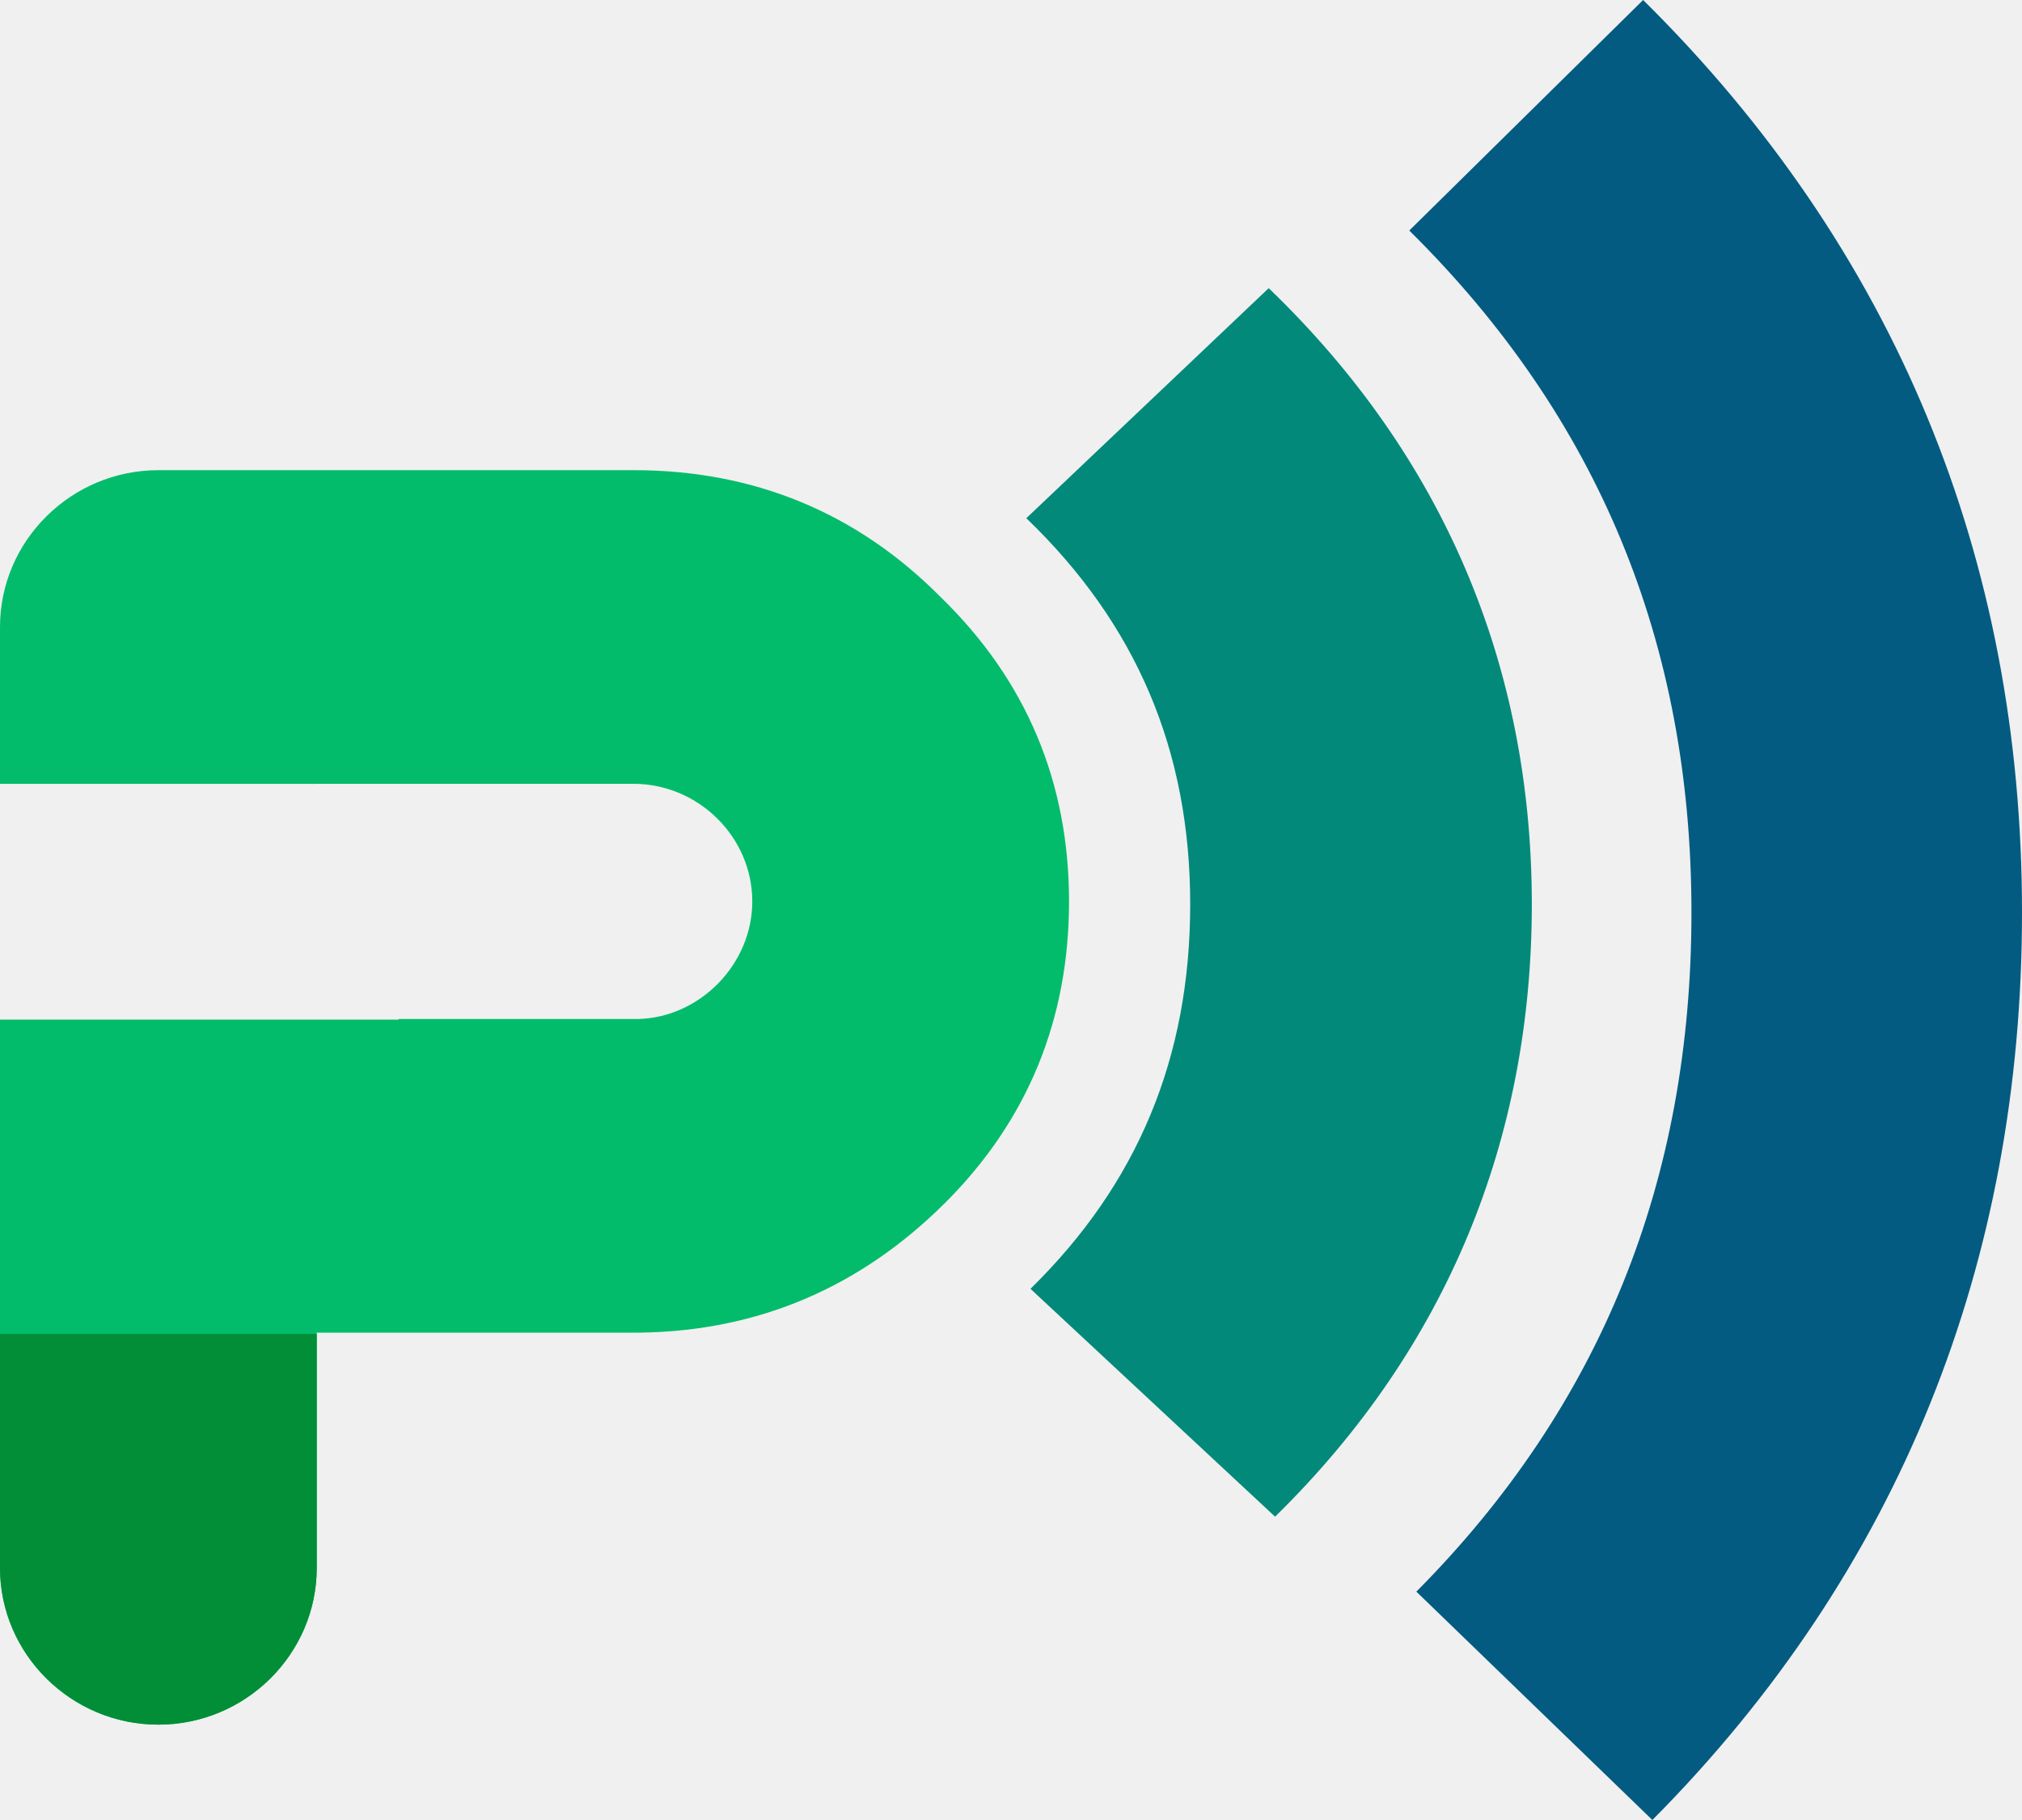
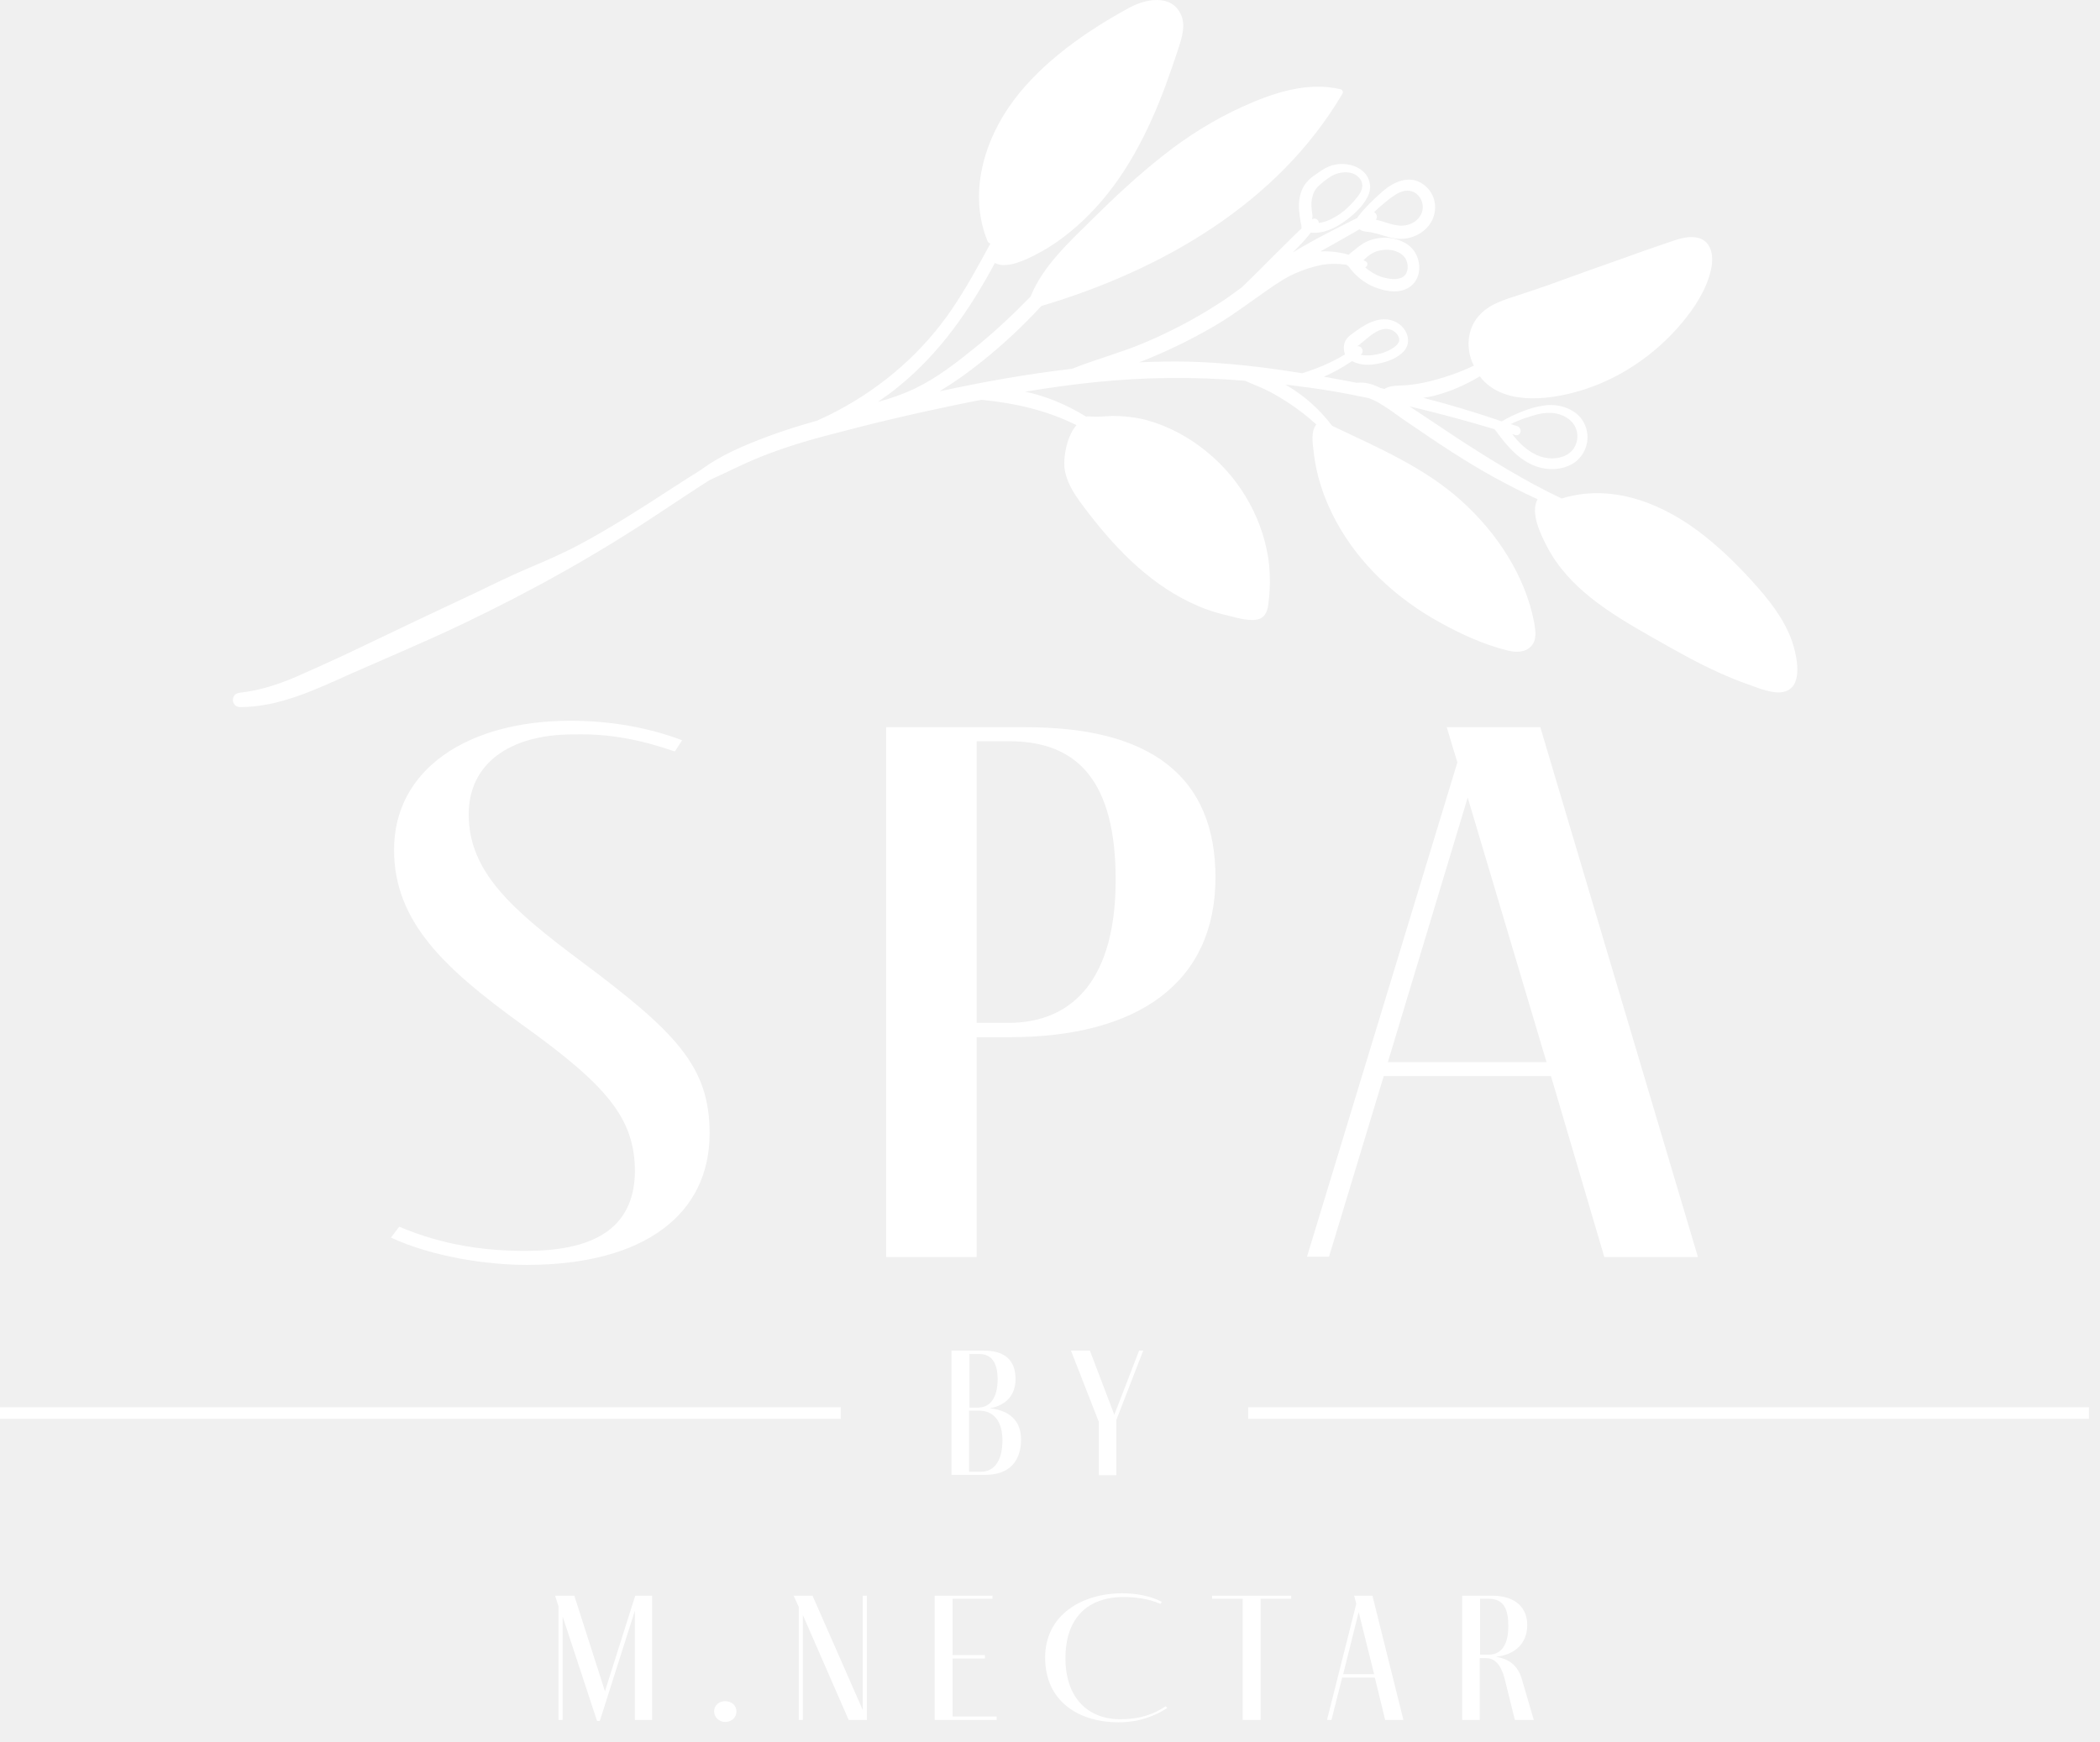
- <svg xmlns="http://www.w3.org/2000/svg" viewBox="0 0 40 36" fill="none">
-   <path fill-rule="evenodd" clip-rule="evenodd" d="M3.133 34.114C1.41 34.114 1.59211e-07 32.718 1.47613e-07 31.012L7.38884e-08 20.168L7.886 20.168L7.886 20.156L12.626 20.156C13.848 20.125 14.882 19.071 14.882 17.83C14.882 16.558 13.817 15.504 12.532 15.504L6.266 15.504L6.266 15.505L4.21887e-08 15.505L2.10878e-08 12.402C9.48962e-09 10.696 1.41 9.3 3.133 9.3L12.532 9.3C14.913 9.3 16.95 10.138 18.61 11.812C20.302 13.456 21.148 15.473 21.148 17.83C21.148 20.156 20.334 22.172 18.673 23.816C17.013 25.46 15.007 26.329 12.658 26.36L6.266 26.36L6.266 31.012C6.266 32.718 4.856 34.114 3.133 34.114Z" fill="#02BC6B" />
-   <path fill-rule="evenodd" clip-rule="evenodd" d="M25.098 5.7C28.559 9.029 30.303 13.174 30.303 17.887C30.303 22.52 28.632 26.661 25.224 30L20.385 25.493C22.505 23.417 23.545 20.917 23.545 17.887C23.545 14.833 22.473 12.337 20.303 10.25L25.098 5.7Z" fill="#02897A" />
-   <path fill-rule="evenodd" clip-rule="evenodd" d="M32.505 -3.14562e-08C37.491 4.928 40 11.038 40 18.051C40 24.955 37.592 31.061 32.688 36L28.019 31.483C31.672 27.804 33.461 23.342 33.461 18.051C33.461 12.707 31.611 8.249 27.879 4.56L32.505 -3.14562e-08Z" fill="#035B81" />
-   <path fill-rule="evenodd" clip-rule="evenodd" d="M0 26.386L6.266 26.386L6.266 31.013C6.266 32.719 4.856 34.114 3.133 34.114C1.41 34.114 4.30547e-08 32.719 3.14565e-08 31.013L0 26.386Z" fill="#028E37" />
+ <svg xmlns="http://www.w3.org/2000/svg" viewBox="0 0 82 68" fill="none">
+   <path d="M26.352 29.346C25.035 28.893 23.812 28.64 22.374 28.68C19.875 28.68 18.302 29.84 18.302 31.799C18.302 34.025 19.942 35.492 22.697 37.545C26.432 40.331 27.709 41.664 27.709 44.263C27.709 47.383 25.209 49.396 20.56 49.396C19.042 49.396 16.905 49.089 15.266 48.329L15.588 47.903C17.308 48.636 18.961 48.849 20.52 48.849C23.019 48.849 24.753 48.089 24.793 45.77C24.793 43.69 23.731 42.41 20.399 40.024C17.402 37.851 15.387 36.025 15.387 33.185C15.387 30.04 18.262 28.146 22.28 28.146C23.879 28.146 25.357 28.426 26.634 28.906L26.352 29.346Z" fill="#ffffff" />
+   <path d="M40.071 28.399C44.922 28.399 47.461 30.319 47.461 34.265C47.461 38.384 44.424 40.504 39.412 40.504H38.136V49.089H34.602V28.399H40.071ZM39.372 39.944C41.965 39.944 43.564 38.144 43.564 34.358C43.564 30.572 42.127 28.946 39.412 28.946H38.136V39.944H39.372Z" fill="#ffffff" />
+   <path d="M60.562 42.023H54.032L51.895 49.075H51.035L56.907 29.773L56.491 28.399H60.146L66.3 49.089H62.645L60.562 42.023ZM60.388 41.477L57.31 31.146L54.193 41.477H60.388Z" fill="#ffffff" />
+   <path d="M39.869 56.208C39.869 57.101 39.371 57.594 38.485 57.594H37.154V52.742H38.404C39.237 52.742 39.654 53.115 39.654 53.861C39.654 54.435 39.331 54.875 38.646 54.995C39.425 55.075 39.869 55.488 39.869 56.208ZM37.853 54.968H38.189C38.673 54.968 38.955 54.568 38.955 53.861C38.955 53.248 38.74 52.875 38.229 52.875H37.853V54.968ZM39.143 56.248C39.143 55.528 38.821 55.088 38.229 55.088H37.84V57.474H38.297C38.847 57.474 39.143 57.008 39.143 56.248Z" fill="#ffffff" />
+   <path d="M43.592 55.448V57.607H42.907V55.528L41.818 52.742H42.557L43.511 55.248L44.479 52.742H44.64L43.592 55.448Z" fill="#ffffff" />
+   <path d="M25.463 62.313V67.165H24.791V62.9L23.421 67.205H23.313L21.97 63.126V67.165H21.808V62.726L21.674 62.313H22.426L23.622 66.046L24.805 62.313H25.463Z" fill="#ffffff" />
+   <path d="M27.883 66.832C27.883 66.605 28.071 66.432 28.313 66.432C28.568 66.432 28.756 66.605 28.756 66.832C28.756 67.072 28.568 67.245 28.313 67.245C28.084 67.245 27.883 67.059 27.883 66.832Z" fill="#ffffff" />
+   <path d="M33.85 62.313V67.165H33.138L31.351 63.073V67.165H31.19V62.753L30.988 62.313H31.727L33.689 66.779V62.313H33.85Z" fill="#ffffff" />
+   <path d="M38.915 67.165H36.496V62.313H38.754V62.433H37.195V64.632H38.458V64.766H37.195V67.032H38.915V67.165Z" fill="#ffffff" />
+   <path d="M43.673 67.259C42.181 67.259 40.81 66.486 40.81 64.726C40.81 63.073 42.235 62.22 43.821 62.22C44.345 62.22 44.909 62.313 45.366 62.553L45.312 62.633C44.828 62.42 44.291 62.366 43.874 62.366C42.437 62.366 41.603 63.219 41.603 64.753C41.603 66.339 42.517 67.139 43.74 67.139C44.492 67.139 45.043 66.952 45.514 66.632L45.581 66.699C45.084 67.019 44.465 67.259 43.673 67.259Z" fill="#ffffff" />
+   <path d="M50.419 62.313V62.433H49.223V67.165H48.524V62.433H47.328V62.313H50.419Z" fill="#ffffff" />
+   <path d="M53.684 65.512H52.408L51.991 67.165H51.816L52.959 62.633L52.878 62.313H53.59L54.8 67.165H54.087L53.684 65.512ZM53.657 65.379L53.053 62.953L52.448 65.379H53.657Z" fill="#ffffff" />
+   <path d="M59.891 67.165H59.152L58.748 65.539C58.601 64.993 58.359 64.752 58.023 64.752H57.781V67.165H57.096V62.313H58.251C59.232 62.313 59.635 62.833 59.635 63.459C59.635 64.233 59.084 64.632 58.413 64.699C58.923 64.779 59.286 65.046 59.434 65.606L59.891 67.165ZM57.794 64.619H58.117C58.587 64.619 58.896 64.286 58.896 63.499C58.896 62.886 58.748 62.433 58.13 62.433H57.794V64.619Z" fill="#ffffff" />
+   <path d="M32.828 54.955H0V55.408H32.828V54.955Z" fill="#ffffff" />
+   <path d="M81.566 54.955H48.738V55.408H81.566V54.955Z" fill="#ffffff" />
+   <path d="M70.037 25.24C69.795 24.387 69.244 23.641 68.666 22.974C68.034 22.254 67.349 21.561 66.597 20.961C65.038 19.708 62.995 18.841 60.98 19.468C59.542 18.788 58.171 17.935 56.841 17.069C56.236 16.669 55.645 16.269 55.04 15.869C56.156 16.135 57.258 16.429 58.359 16.762C58.749 17.282 59.152 17.815 59.743 18.108C60.254 18.375 60.913 18.402 61.41 18.108C61.961 17.775 62.149 17.055 61.84 16.495C61.557 15.975 60.913 15.762 60.335 15.829C60.012 15.869 59.703 15.962 59.407 16.082C59.139 16.189 58.883 16.309 58.642 16.455C57.634 16.109 56.612 15.802 55.578 15.536C55.712 15.509 55.86 15.495 55.994 15.456C56.626 15.296 57.231 15.029 57.782 14.696C58.628 15.815 60.375 15.642 61.625 15.282C63.197 14.829 64.621 13.869 65.669 12.616C66.18 12.003 66.637 11.31 66.812 10.523C66.946 9.91 66.798 9.257 66.046 9.257C65.696 9.257 65.347 9.403 65.024 9.51C64.5 9.683 63.976 9.87 63.466 10.056C62.471 10.403 61.477 10.763 60.483 11.123C59.958 11.31 59.421 11.483 58.897 11.656C58.467 11.803 58.037 11.989 57.741 12.336C57.271 12.869 57.231 13.669 57.553 14.282H57.54C56.989 14.549 56.398 14.749 55.806 14.896C55.524 14.962 55.228 15.016 54.933 15.042C54.651 15.069 54.301 15.029 54.059 15.189C54.006 15.175 53.952 15.162 53.898 15.149C53.602 15.002 53.307 14.909 52.984 14.949C52.958 14.949 52.944 14.936 52.917 14.936C52.514 14.856 52.097 14.789 51.694 14.709C52.071 14.549 52.447 14.336 52.783 14.109C52.796 14.109 52.796 14.109 52.81 14.109C53.119 14.269 53.481 14.269 53.804 14.202C54.167 14.136 54.57 13.989 54.825 13.709C55.148 13.336 54.933 12.803 54.53 12.589C53.992 12.296 53.414 12.589 52.971 12.909C52.769 13.056 52.541 13.189 52.487 13.443C52.46 13.576 52.474 13.709 52.514 13.829V13.842C51.99 14.162 51.439 14.389 50.848 14.576C49.37 14.336 47.892 14.162 46.4 14.122C45.755 14.109 45.123 14.122 44.478 14.149C44.519 14.136 44.546 14.122 44.586 14.109C45.567 13.723 46.521 13.256 47.435 12.723C48.348 12.189 49.168 11.51 50.055 10.95C50.512 10.67 50.996 10.483 51.52 10.363C51.883 10.283 52.232 10.296 52.581 10.336C52.595 10.363 52.621 10.377 52.648 10.39C52.904 10.75 53.267 11.056 53.683 11.216C54.153 11.403 54.772 11.496 55.161 11.11C55.484 10.79 55.484 10.257 55.269 9.883C55.027 9.457 54.489 9.27 54.019 9.283C53.737 9.297 53.468 9.363 53.226 9.51C53.119 9.577 53.011 9.657 52.917 9.737C52.837 9.803 52.742 9.87 52.662 9.95C52.312 9.843 51.936 9.803 51.56 9.817C52.071 9.537 52.581 9.243 53.092 8.95C53.105 8.963 53.105 8.963 53.119 8.977C53.24 9.057 53.388 9.043 53.522 9.07C53.643 9.097 53.777 9.123 53.898 9.163C54.127 9.23 54.355 9.31 54.597 9.323C55.134 9.363 55.685 9.083 55.927 8.59C56.169 8.07 56.008 7.47 55.524 7.164C55 6.83 54.409 7.11 53.992 7.47C53.643 7.777 53.293 8.11 53.011 8.483C53.011 8.497 53.011 8.497 52.998 8.51C52.151 8.937 51.291 9.363 50.485 9.857C50.566 9.763 50.66 9.683 50.74 9.59C50.902 9.43 51.049 9.257 51.184 9.083C51.627 9.137 52.084 8.937 52.447 8.683C52.702 8.51 52.931 8.31 53.132 8.084C53.334 7.844 53.535 7.537 53.495 7.217C53.428 6.577 52.689 6.311 52.124 6.431C51.842 6.484 51.614 6.644 51.385 6.804C51.184 6.937 51.009 7.097 50.888 7.31C50.74 7.59 50.7 7.924 50.727 8.23C50.74 8.39 50.767 8.55 50.794 8.71C50.807 8.763 50.821 8.803 50.821 8.857C50.821 8.883 50.821 8.897 50.821 8.923C50.687 9.043 50.552 9.177 50.418 9.31C50.189 9.537 49.961 9.763 49.733 9.99C49.316 10.403 48.913 10.816 48.496 11.216C48.187 11.443 47.865 11.683 47.542 11.883C46.615 12.483 45.634 12.989 44.613 13.416C43.712 13.789 42.758 14.042 41.858 14.402C40.125 14.602 38.405 14.909 36.685 15.282C37.276 14.922 37.84 14.522 38.364 14.096C39.197 13.429 39.95 12.723 40.662 11.95C45.365 10.55 49.894 7.95 52.42 3.658C52.46 3.591 52.42 3.498 52.339 3.484C51.036 3.178 49.706 3.631 48.523 4.164C47.408 4.671 46.36 5.324 45.406 6.084C44.438 6.844 43.524 7.697 42.651 8.563C41.764 9.443 40.756 10.35 40.259 11.536C40.259 11.55 40.259 11.563 40.246 11.576C39.547 12.296 38.821 12.976 38.042 13.602C37.33 14.176 36.577 14.762 35.744 15.162C35.274 15.389 34.776 15.562 34.279 15.695C34.548 15.509 34.83 15.309 35.086 15.096C36.712 13.776 37.867 12.096 38.848 10.27C39.291 10.51 40.017 10.163 40.407 9.963C41.2 9.563 41.912 9.003 42.53 8.377C43.928 6.964 44.828 5.177 45.513 3.338C45.688 2.845 45.862 2.365 46.024 1.858C46.158 1.445 46.306 0.965 46.104 0.552C45.728 -0.248 44.72 -0.035 44.102 0.298C42.436 1.205 40.729 2.391 39.587 3.911C38.418 5.471 37.8 7.564 38.566 9.43C38.593 9.483 38.633 9.497 38.673 9.51C38.203 10.377 37.733 11.243 37.182 12.056C36.053 13.723 34.508 15.082 32.721 16.029C32.452 16.175 32.17 16.309 31.901 16.429C31.242 16.615 30.584 16.815 29.953 17.055C29.066 17.388 28.138 17.775 27.372 18.348C26.942 18.615 26.526 18.881 26.096 19.161C24.994 19.881 23.879 20.588 22.723 21.214C22.038 21.588 21.326 21.894 20.6 22.201C19.888 22.508 19.203 22.841 18.517 23.174C17.093 23.84 15.682 24.507 14.271 25.187C13.465 25.573 12.658 25.947 11.839 26.307C11.059 26.667 10.213 26.96 9.353 27.053C8.99 27.093 9.017 27.613 9.38 27.613C10.912 27.613 12.336 26.92 13.707 26.307C15.158 25.667 16.622 25.054 18.047 24.374C20.734 23.094 23.341 21.641 25.814 19.988C26.445 19.575 27.077 19.148 27.708 18.748C28.474 18.402 29.213 18.015 30.006 17.722C30.92 17.375 31.861 17.108 32.815 16.869C34.629 16.389 36.47 15.975 38.311 15.615C38.324 15.615 38.324 15.615 38.337 15.615C39.614 15.735 40.891 16.029 42.033 16.602C41.724 16.962 41.589 17.522 41.562 17.962C41.495 18.762 42.06 19.455 42.517 20.055C43.672 21.548 45.029 22.921 46.79 23.667C47.179 23.84 47.596 23.96 48.013 24.054C48.335 24.134 48.899 24.307 49.222 24.147C49.491 24.014 49.517 23.694 49.544 23.427C49.598 22.974 49.598 22.521 49.558 22.067C49.37 20.361 48.483 18.762 47.153 17.668C46.454 17.082 45.634 16.642 44.761 16.402C44.331 16.295 43.874 16.242 43.43 16.242C43.161 16.255 42.906 16.282 42.638 16.269C42.543 16.255 42.476 16.255 42.409 16.269C41.67 15.815 40.864 15.469 40.031 15.296C41.885 14.989 43.739 14.776 45.621 14.762C46.615 14.749 47.623 14.789 48.617 14.869C48.846 14.976 49.101 15.069 49.329 15.175C49.679 15.335 50.015 15.536 50.337 15.749C50.7 15.989 51.063 16.269 51.399 16.575C51.184 16.842 51.251 17.295 51.291 17.602C51.385 18.548 51.694 19.468 52.151 20.321C53.065 22.027 54.53 23.374 56.223 24.307C57.042 24.76 57.943 25.174 58.856 25.4C59.166 25.48 59.528 25.494 59.77 25.254C60.026 25 59.958 24.614 59.905 24.307C59.555 22.481 58.453 20.814 57.083 19.575C55.632 18.255 53.777 17.468 52.017 16.629C51.627 16.122 51.184 15.682 50.646 15.309C50.498 15.202 50.337 15.109 50.189 15.016C50.821 15.096 51.453 15.175 52.071 15.282C52.541 15.362 52.998 15.456 53.455 15.549C53.589 15.602 53.71 15.655 53.844 15.735C54.167 15.922 54.476 16.149 54.772 16.362C55.403 16.789 56.035 17.229 56.68 17.642C57.755 18.335 58.87 18.962 60.039 19.495C59.743 20.028 60.16 20.868 60.402 21.334C60.805 22.121 61.423 22.787 62.122 23.347C62.861 23.934 63.681 24.414 64.5 24.88C65.347 25.36 66.207 25.854 67.094 26.253C67.497 26.44 67.9 26.6 68.317 26.747C68.693 26.88 69.203 27.093 69.606 27.027C70.426 26.88 70.171 25.72 70.037 25.24ZM53.132 13.416C53.146 13.402 53.159 13.389 53.186 13.376C53.199 13.363 53.24 13.323 53.199 13.363C53.495 13.123 53.871 12.749 54.288 12.869C54.436 12.909 54.583 13.043 54.624 13.189C54.637 13.229 54.637 13.256 54.637 13.296C54.637 13.309 54.61 13.389 54.624 13.349C54.61 13.376 54.597 13.389 54.583 13.416C54.57 13.429 54.57 13.443 54.556 13.456C54.476 13.549 54.355 13.616 54.234 13.682C54.1 13.749 53.952 13.803 53.804 13.829C53.589 13.883 53.347 13.896 53.132 13.856C53.293 13.736 53.172 13.496 53.011 13.523V13.509L53.025 13.496C53.065 13.482 53.105 13.443 53.132 13.416ZM53.844 9.79C54.167 9.71 54.556 9.75 54.798 9.99C54.986 10.177 55.027 10.51 54.879 10.723C54.866 10.75 54.812 10.79 54.758 10.83C54.678 10.87 54.597 10.883 54.516 10.896C54.328 10.91 54.14 10.87 53.952 10.816C53.71 10.736 53.495 10.603 53.307 10.443C53.401 10.403 53.441 10.257 53.32 10.203C53.293 10.19 53.267 10.177 53.24 10.163C53.414 9.99 53.602 9.843 53.844 9.79ZM51.237 7.724C51.278 7.537 51.345 7.39 51.493 7.257C51.627 7.124 51.815 6.99 51.977 6.884C52.312 6.684 52.863 6.631 53.119 7.004C53.28 7.244 53.159 7.497 52.998 7.697C52.85 7.884 52.675 8.07 52.487 8.23C52.272 8.404 52.03 8.55 51.775 8.643C51.681 8.67 51.587 8.697 51.493 8.71C51.506 8.59 51.358 8.483 51.237 8.563C51.237 8.51 51.251 8.47 51.251 8.417C51.211 8.19 51.184 7.937 51.237 7.724ZM54.059 7.924C54.342 7.697 54.731 7.35 55.121 7.47C55.47 7.577 55.645 7.99 55.511 8.324C55.363 8.683 54.96 8.857 54.583 8.803C54.355 8.777 54.14 8.697 53.925 8.63C53.858 8.617 53.791 8.59 53.723 8.577C53.804 8.483 53.764 8.35 53.656 8.284C53.791 8.15 53.925 8.03 54.059 7.924ZM60.053 16.175C60.509 16.069 61.007 16.109 61.356 16.455C61.705 16.802 61.665 17.415 61.262 17.708C60.899 17.962 60.375 17.948 59.985 17.762C59.596 17.575 59.3 17.282 59.045 16.948C59.085 16.962 59.125 16.975 59.166 16.988C59.394 17.055 59.461 16.722 59.246 16.642C59.166 16.615 59.085 16.589 58.991 16.562C59.327 16.389 59.703 16.269 60.053 16.175Z" fill="#ffffff" />
</svg>
